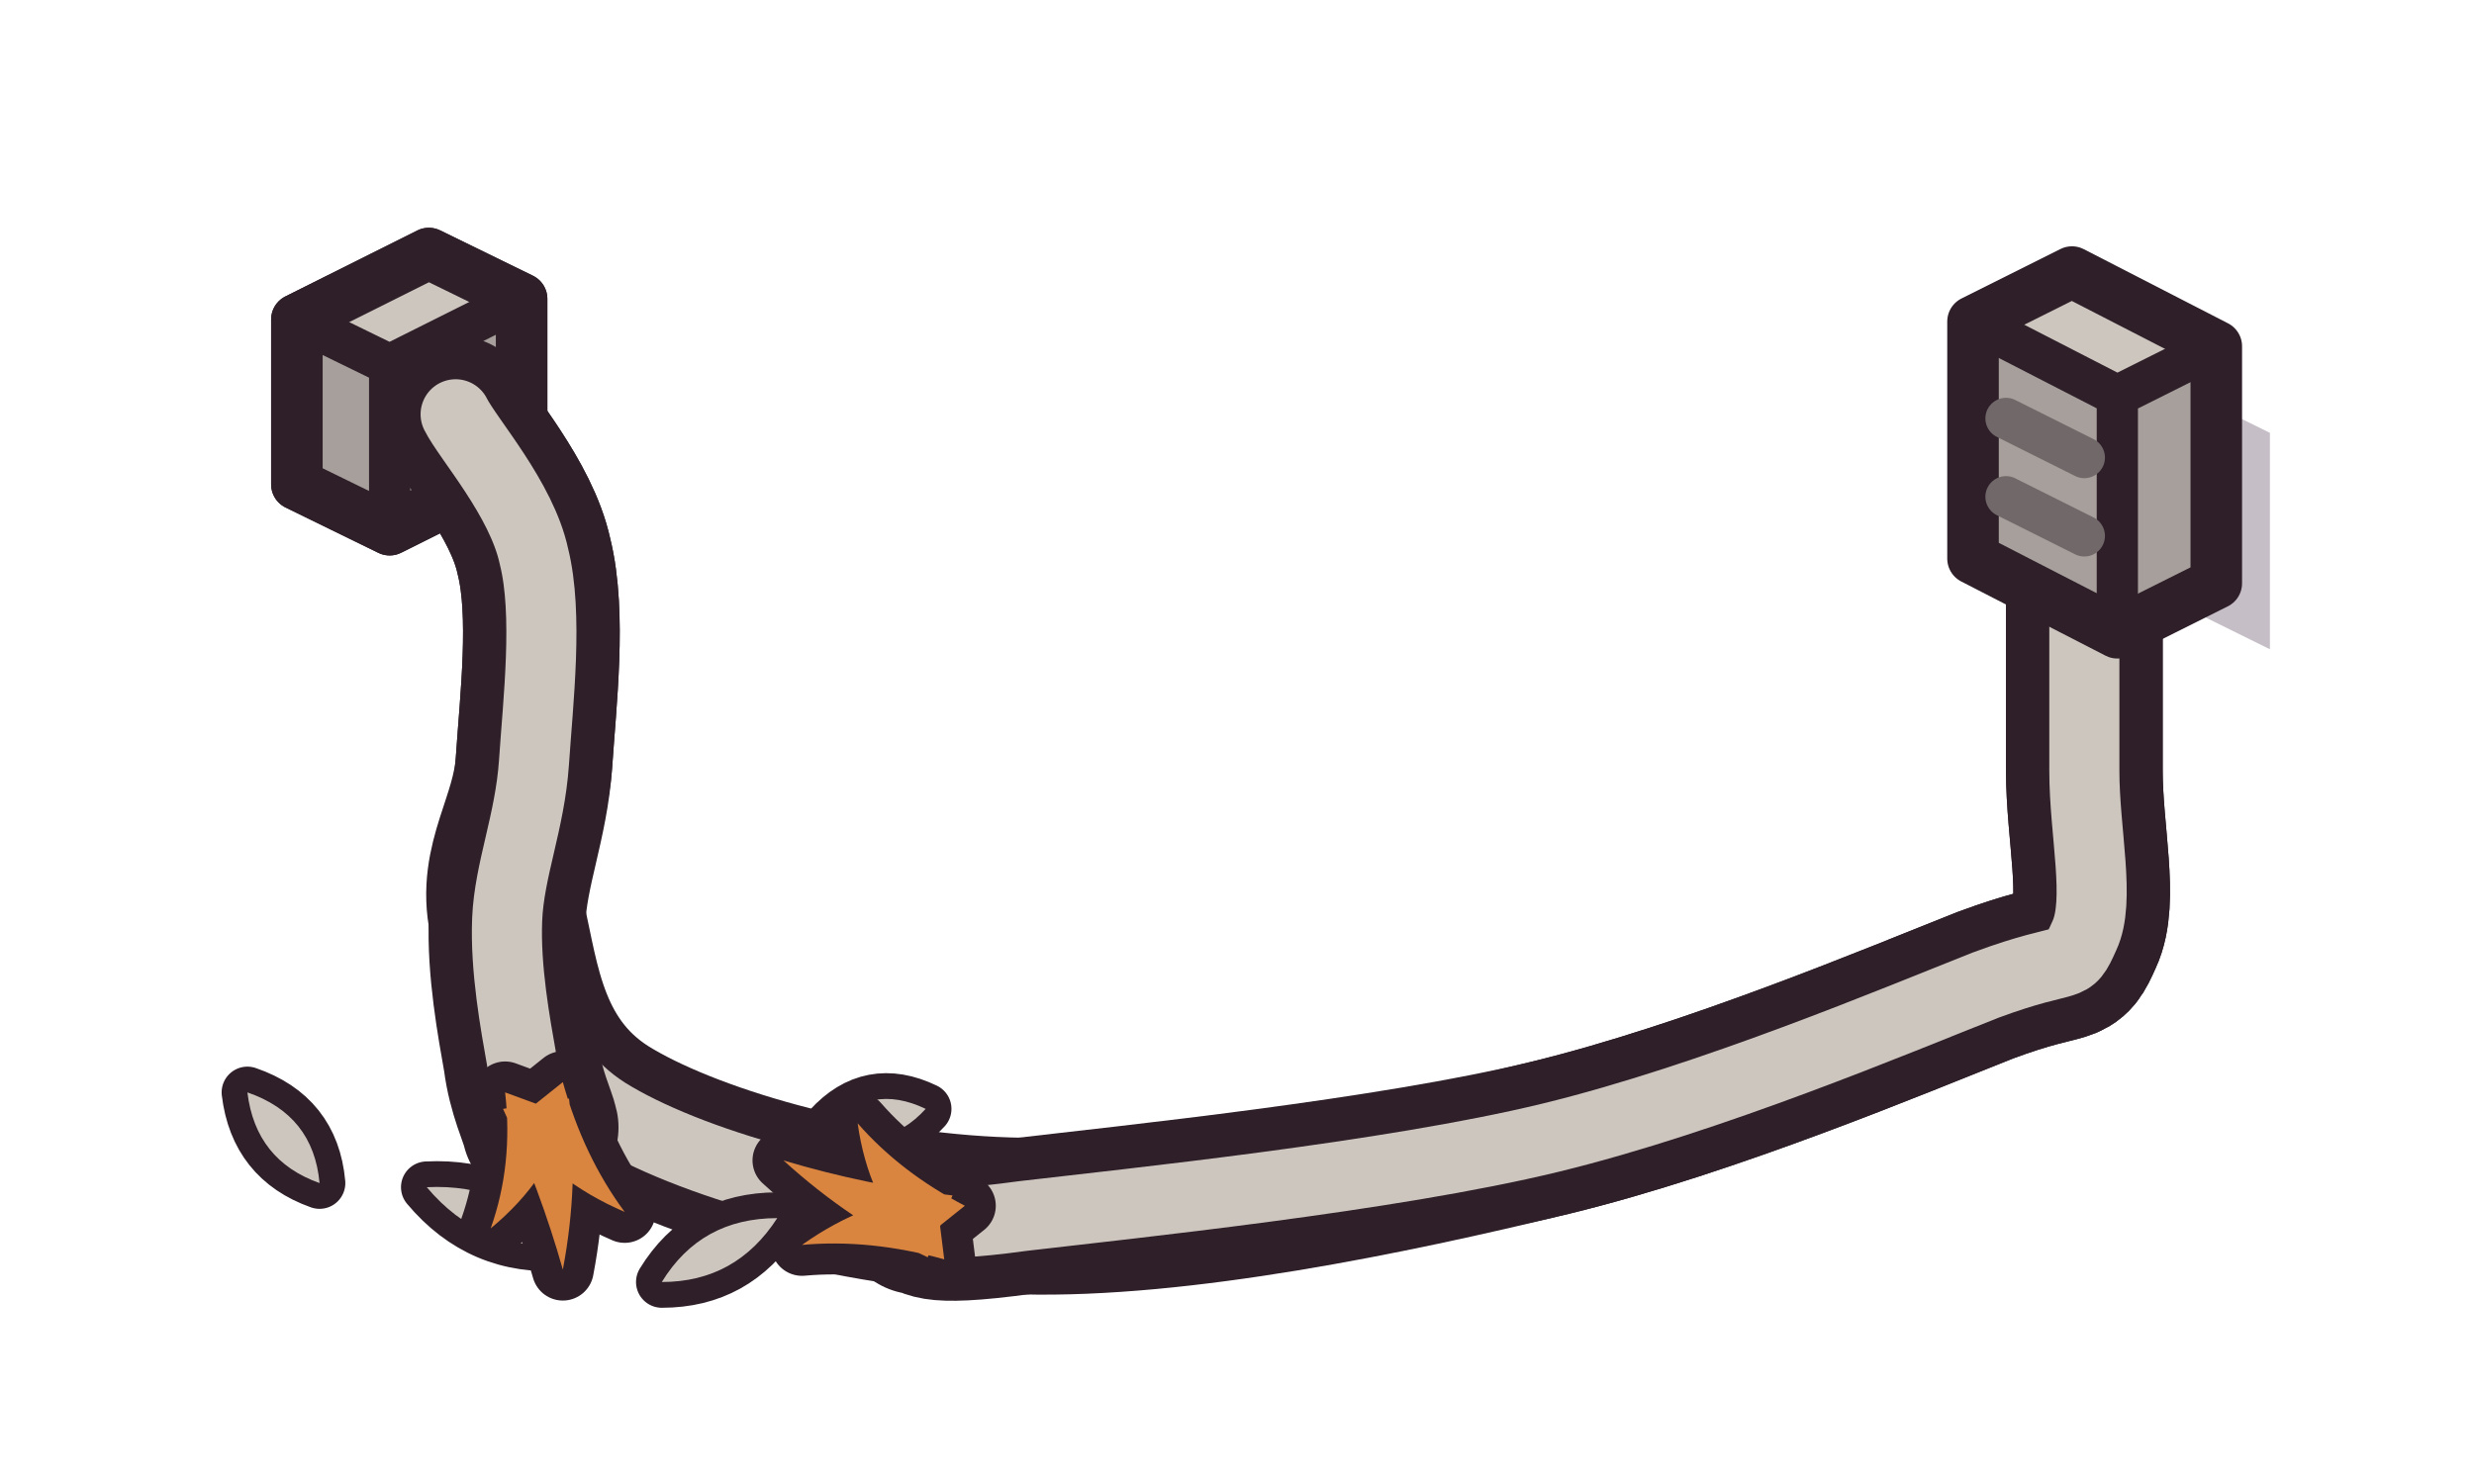
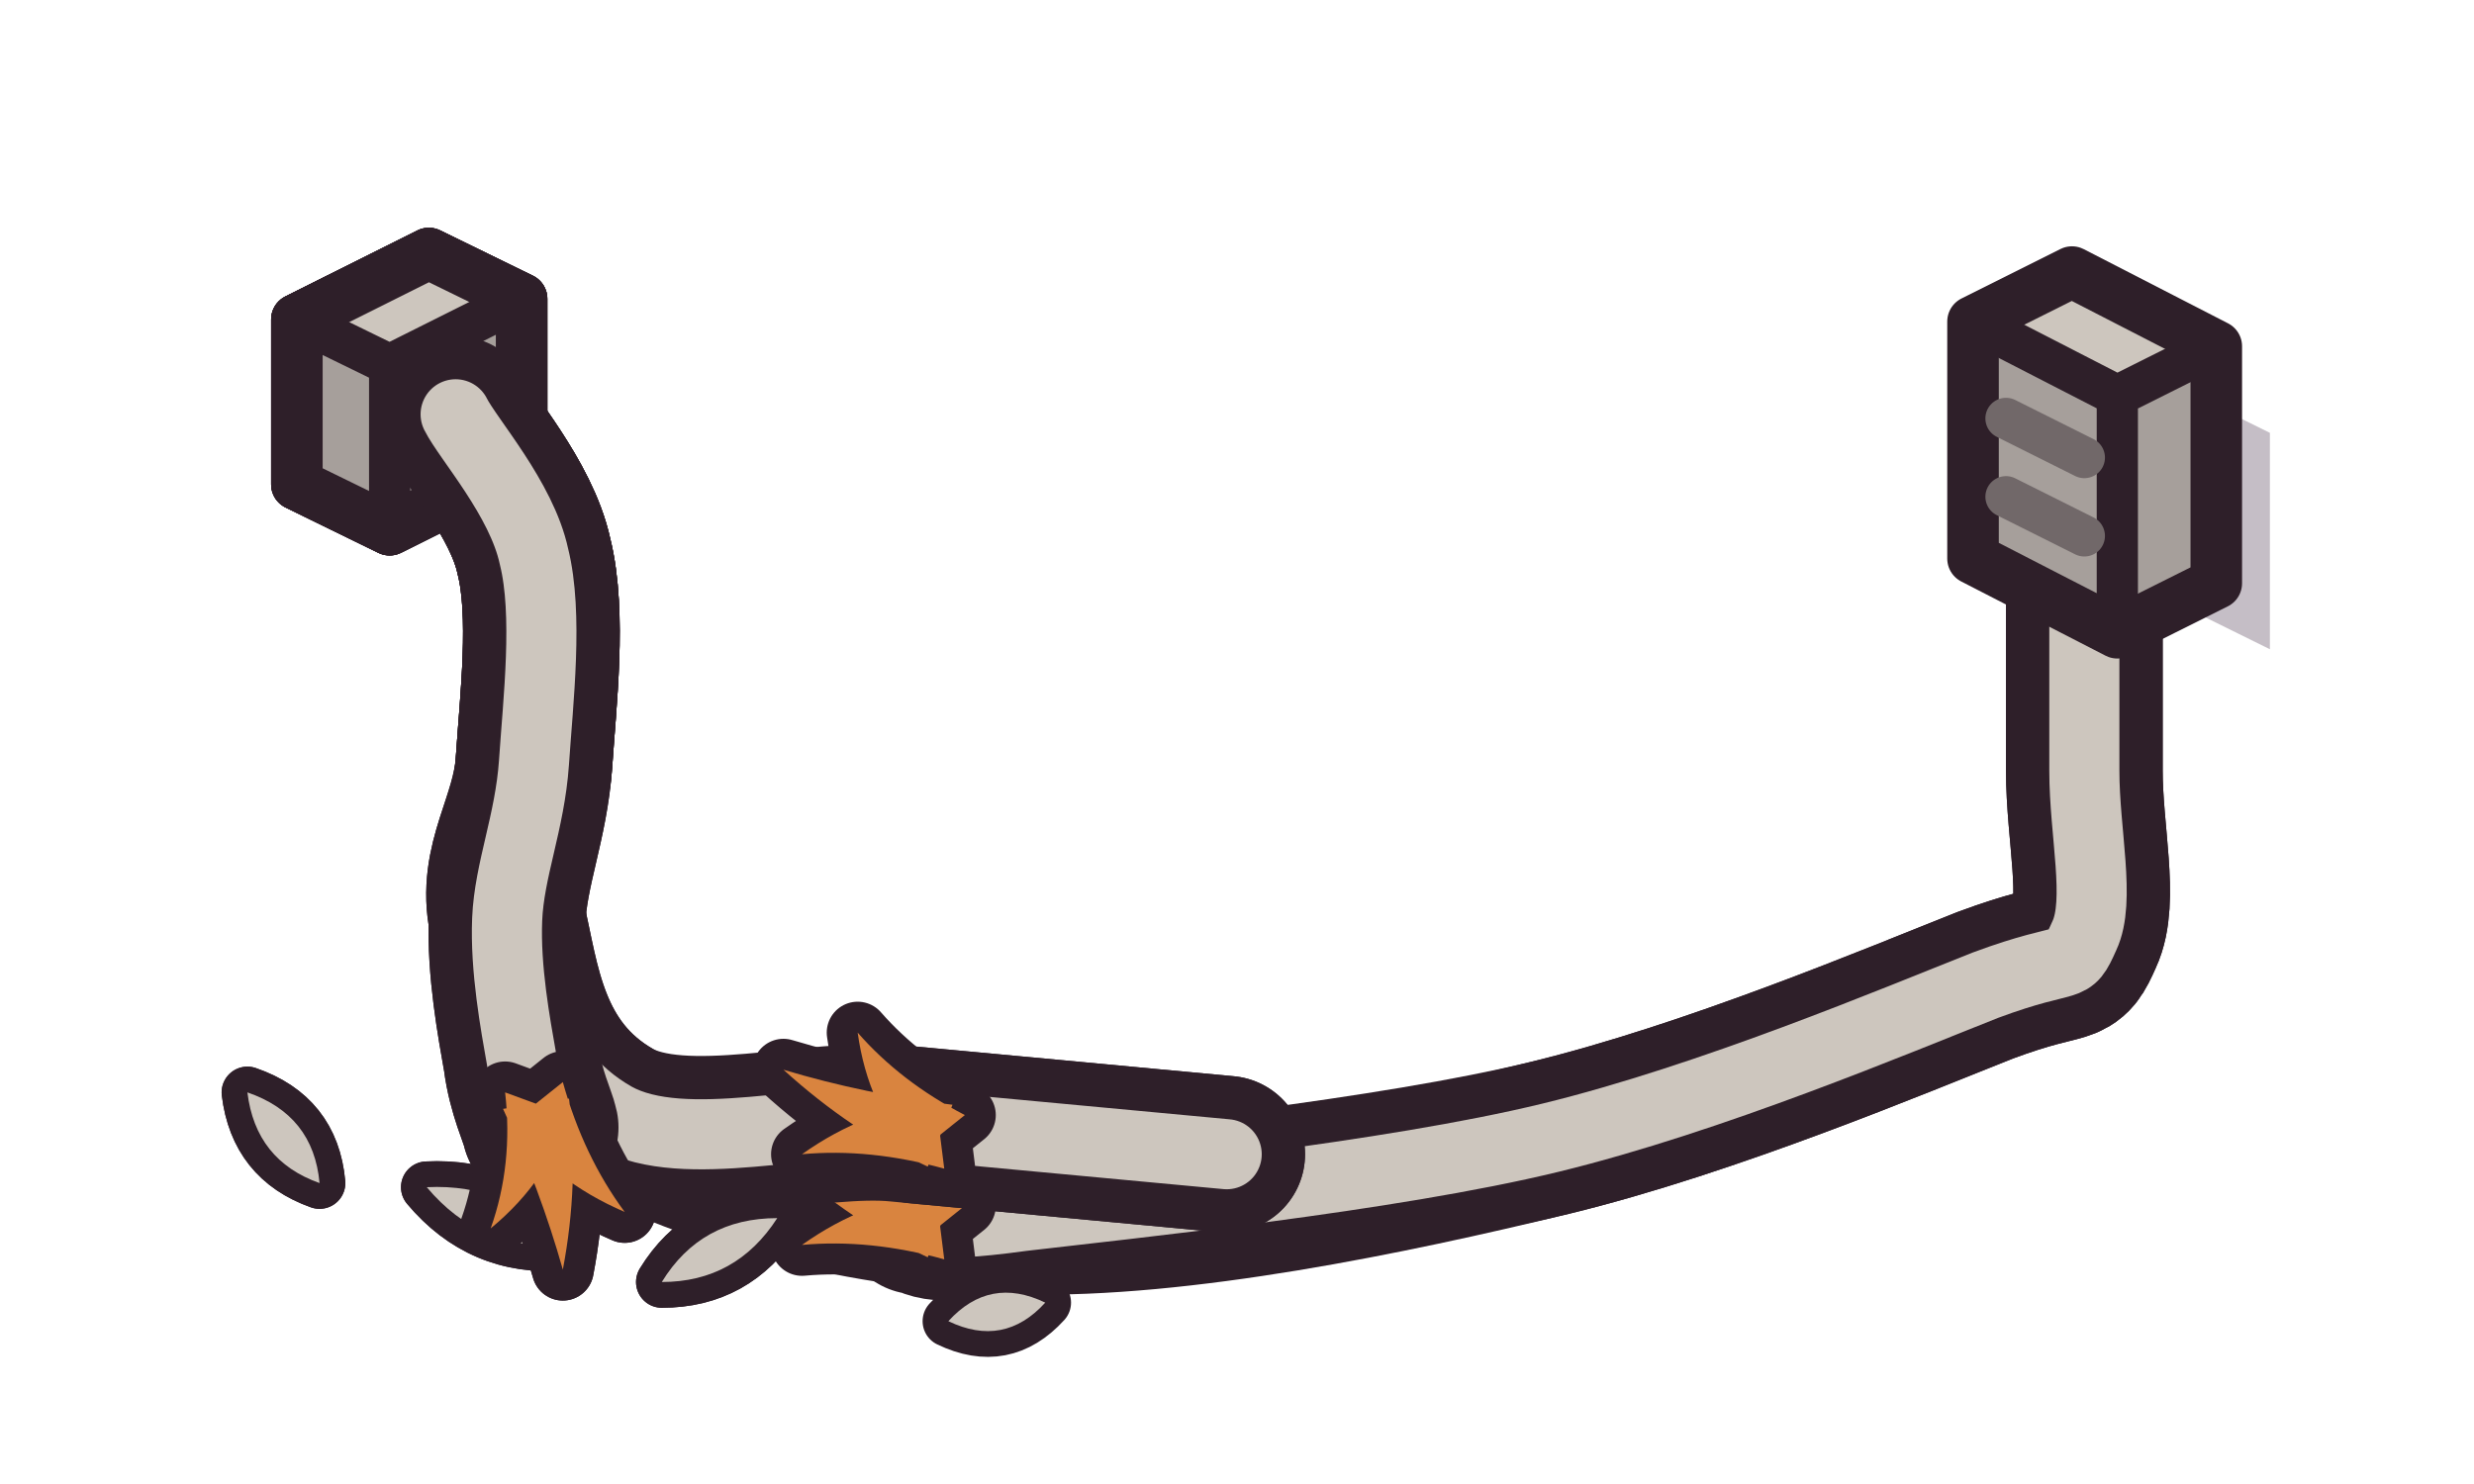
<svg xmlns="http://www.w3.org/2000/svg" viewBox="0 0 120 72" width="120" height="72">
  <g id="p-wire-whole" class="st-whole">
    <path d="M25.3 22.5L18.9 25.7L18.9 17.7L25.3 14.5ZM14.4 23.5L18.9 25.7L18.9 17.7L14.4 15.5Z" fill="#a69f9b" />
    <path d="M20.8 12.3L25.3 14.5L18.9 17.7L14.4 15.5Z" fill="#cdc6be" />
    <path d="M14.4 15.5L18.9 17.7L25.3 14.5M18.9 17.7L18.9 25.7" fill="none" stroke="#2e1f29" stroke-width="2" stroke-linecap="round" stroke-linejoin="round" />
    <path d="M14.4 23.5L14.4 15.5L20.8 12.3L25.3 14.5L25.3 22.5L18.9 25.7Z" fill="none" stroke="#2e1f29" stroke-width="2.5" stroke-linecap="round" stroke-linejoin="round" />
    <path d="M23.7 20.7L20.5 22.3M23.7 18L20.5 19.6" fill="none" stroke="#716869" stroke-width="2" stroke-linecap="round" stroke-linejoin="round" />
    <path d="M22.1 20.1C22.7 21.3 25.3 24.2 25.9 27C26.6 29.8 26.1 34 25.9 37C25.7 39.9 24 41.8 24.6 44.6C25.3 47.5 25.6 51.8 29.8 54.2C33.9 56.6 42 58.9 49.6 59C57.2 59.2 67.4 57.1 75.2 55.2C83 53.3 92 49.5 96.3 47.8C100.6 46.2 100.3 47.2 101.1 45.4C101.9 43.7 101.1 40.4 101.1 37.4C101.1 34.4 101.1 29.1 101.1 27.4" fill="none" stroke="#2e1f29" stroke-width="7.6" stroke-linecap="round" stroke-linejoin="round" />
    <path d="M22.1 20.1C22.7 21.3 25.3 24.2 25.9 27C26.6 29.8 26.1 34 25.9 37C25.7 39.9 24 41.8 24.6 44.6C25.3 47.5 25.6 51.8 29.8 54.2C33.9 56.6 42 58.9 49.6 59C57.2 59.2 67.4 57.1 75.2 55.2C83 53.3 92 49.5 96.3 47.8C100.6 46.2 100.3 47.2 101.1 45.4C101.9 43.7 101.1 40.4 101.1 37.4C101.1 34.4 101.1 29.1 101.1 27.4" fill="none" stroke="#cdc6be" stroke-width="3.4" stroke-linecap="round" stroke-linejoin="round" />
  </g>
  <g id="p-wire-chewed" class="st-chewed">
    <path d="M25.3 22.5L18.9 25.7L18.9 17.7L25.3 14.5ZM14.4 23.5L18.9 25.7L18.9 17.7L14.4 15.5Z" fill="#a69f9b" />
    <path d="M20.8 12.3L25.3 14.5L18.9 17.7L14.4 15.5Z" fill="#cdc6be" />
    <path d="M14.4 15.5L18.9 17.7L25.3 14.5M18.9 17.7L18.9 25.7" fill="none" stroke="#2e1f29" stroke-width="2" stroke-linecap="round" stroke-linejoin="round" />
    <path d="M14.4 23.5L14.4 15.5L20.8 12.3L25.3 14.5L25.3 22.5L18.9 25.7Z" fill="none" stroke="#2e1f29" stroke-width="2.5" stroke-linecap="round" stroke-linejoin="round" />
    <path d="M23.7 20.7L20.5 22.3M23.7 18L20.5 19.6" fill="none" stroke="#716869" stroke-width="2" stroke-linecap="round" stroke-linejoin="round" />
    <path d="M20.7 57.6Q23.3 60.7 27.3 60.4Q24.7 57.4 20.7 57.6ZM32.1 62.2Q35.7 62.2 37.7 59.1Q34 59.1 32.1 62.2ZM12 53Q12.4 56.3 15.5 57.4Q15.2 54.1 12 53ZM40.2 54.7Q42.9 56 44.9 53.8Q42.2 52.5 40.2 54.7Z" fill="none" stroke="#2e1f29" stroke-width="2.5" stroke-linecap="round" stroke-linejoin="round" />
    <path d="M20.7 57.6Q23.3 60.7 27.3 60.4Q24.7 57.4 20.7 57.6ZM32.1 62.2Q35.7 62.2 37.7 59.1Q34 59.1 32.1 62.2ZM12 53Q12.4 56.3 15.5 57.4Q15.2 54.1 12 53ZM40.2 54.7Q42.9 56 44.9 53.8Q42.2 52.5 40.2 54.7Z" fill="#cdc6be" />
    <path d="M22.1 20.1C22.7 21.3 25.3 24.2 25.9 27C26.6 29.8 26.1 34 25.9 37C25.7 39.9 24.7 42.2 24.6 44.6C24.5 47 25 49.7 25.3 51.4C25.5 53 26.1 54.2 26.2 54.7" fill="none" stroke="#2e1f29" stroke-width="7.6" stroke-linecap="round" stroke-linejoin="round" />
    <path d="M22.1 20.1C22.7 21.3 25.3 24.2 25.9 27C26.6 29.8 26.1 34 25.9 37C25.7 39.9 24.7 42.2 24.6 44.6C24.5 47 25 49.7 25.3 51.4C25.5 53 26.1 54.2 26.2 54.7" fill="none" stroke="#cdc6be" stroke-width="3.4" stroke-linecap="round" stroke-linejoin="round" />
    <path d="M44.5 59C45.3 59 44.5 59.7 49.6 59C54.7 58.4 67.4 57.1 75.2 55.2C83 53.3 92 49.5 96.3 47.8C100.6 46.2 100.3 47.2 101.1 45.4C101.9 43.7 101.1 40.4 101.1 37.4C101.1 34.4 101.1 29.1 101.1 27.4" fill="none" stroke="#2e1f29" stroke-width="7.6" stroke-linecap="round" stroke-linejoin="round" />
    <path d="M44.5 59C45.3 59 44.5 59.7 49.6 59C54.7 58.4 67.4 57.1 75.2 55.2C83 53.3 92 49.5 96.3 47.8C100.6 46.2 100.3 47.2 101.1 45.4C101.9 43.7 101.1 40.4 101.1 37.4C101.1 34.4 101.1 29.1 101.1 27.4" fill="none" stroke="#cdc6be" stroke-width="3.4" stroke-linecap="round" stroke-linejoin="round" />
    <path d="M24.8 54.5Q26.8 57.3 30.3 58.8Q28.3 56.1 27.3 52.5ZM24.4 53.8Q26.2 57.7 27.3 61.6Q28.1 57.4 27.6 53.3ZM24.5 53Q24.9 56.5 23.8 59.6Q26.7 57.2 27.5 54.1Z" fill="none" stroke="#2e1f29" stroke-width="3" stroke-linecap="round" stroke-linejoin="round" />
    <path d="M24.8 54.5Q26.8 57.3 30.3 58.8Q28.3 56.1 27.3 52.5ZM24.4 53.8Q26.2 57.7 27.3 61.6Q28.1 57.4 27.6 53.3ZM24.5 53Q24.9 56.5 23.8 59.6Q26.7 57.2 27.5 54.1Z" fill="#d9843f" />
    <path d="M45.4 57.9Q42 58.2 38.9 60.4Q42.2 60.1 45.8 61.1ZM46.2 58Q42 57.5 38 56.3Q41.3 59.3 45 61ZM46.8 58.5Q43.7 56.9 41.6 54.5Q42.1 58.1 44.3 60.5Z" fill="none" stroke="#2e1f29" stroke-width="3" stroke-linecap="round" stroke-linejoin="round" />
    <path d="M45.4 57.9Q42 58.2 38.9 60.4Q42.2 60.1 45.8 61.1ZM46.2 58Q42 57.5 38 56.3Q41.3 59.3 45 61ZM46.8 58.5Q43.7 56.9 41.6 54.5Q42.1 58.1 44.3 60.5Z" fill="#d9843f" />
  </g>
-   <g id="p-plug">
+   <g id="p-wire-station" class="st-station">
+     <path d="M25.3 22.5L18.9 25.7L18.9 17.7L25.3 14.5ZM14.4 23.5L18.9 25.7L18.9 17.7L14.4 15.5Z" fill="#a69f9b" />
+     <path d="M20.8 12.3L25.3 14.5L18.9 17.7L14.4 15.5Z" fill="#cdc6be" />
+     <path d="M14.4 15.5L18.9 17.7L25.3 14.5M18.9 17.7L18.9 25.7" fill="none" stroke="#2e1f29" stroke-width="2" stroke-linecap="round" stroke-linejoin="round" />
+     <path d="M14.4 23.5L14.4 15.5L20.8 12.3L25.3 14.5L25.3 22.5L18.9 25.7Z" fill="none" stroke="#2e1f29" stroke-width="2.5" stroke-linecap="round" stroke-linejoin="round" />
+     <path d="M23.7 20.7L20.5 22.3M23.7 18L20.5 19.6" fill="none" stroke="#716869" stroke-width="2" stroke-linecap="round" stroke-linejoin="round" />
+     <path d="M22.1 20.1C22.7 21.3 25.3 24.2 25.9 27C26.6 29.8 26.1 34 25.9 37C25.7 39.9 24 41.8 24.6 44.6C25.3 47.5 25.6 51.8 29.8 54.2C33.2 56.1 39.6 54.1 43.57 54.51L59.5 56" fill="none" stroke="#2e1f29" stroke-width="7.6" stroke-linecap="round" stroke-linejoin="round" />
+     <path d="M22.1 20.1C22.7 21.3 25.3 24.2 25.9 27C26.6 29.8 26.1 34 25.9 37C25.7 39.9 24 41.8 24.6 44.6C25.3 47.5 25.6 51.8 29.8 54.2C33.2 56.1 39.6 54.1 43.57 54.51L59.5 56" fill="none" stroke="#cdc6be" stroke-width="3.4" stroke-linecap="round" stroke-linejoin="round" />
+   </g>
+   <g id="p-wire-station-chewed" class="st-station-chewed">
+     <path d="M25.3 22.5L18.9 25.7L18.9 17.7L25.3 14.5ZM14.4 23.5L18.9 25.7L18.9 17.7L14.4 15.5Z" fill="#a69f9b" />
+     <path d="M20.8 12.3L25.3 14.5L18.9 17.7L14.4 15.5Z" fill="#cdc6be" />
+     <path d="M14.4 15.5L18.9 17.7L25.3 14.5M18.9 17.7L18.9 25.7" fill="none" stroke="#2e1f29" stroke-width="2" stroke-linecap="round" stroke-linejoin="round" />
+     <path d="M14.4 23.5L14.4 15.5L20.8 12.3L25.3 14.5L25.3 22.5L18.9 25.7Z" fill="none" stroke="#2e1f29" stroke-width="2.5" stroke-linecap="round" stroke-linejoin="round" />
+     <path d="M23.7 20.7L20.5 22.3M23.7 18L20.5 19.6" fill="none" stroke="#716869" stroke-width="2" stroke-linecap="round" stroke-linejoin="round" />
+     <path d="M20.7 57.6Q23.3 60.7 27.3 60.4Q24.7 57.4 20.7 57.6ZM32.1 62.2Q35.7 62.2 37.7 59.1Q34 59.1 32.1 62.2ZM12 53Q12.4 56.3 15.5 57.4Q15.2 54.1 12 53ZM46 64.1Q48.7 65.4 50.7 63.2Q48 61.9 46 64.1Z" fill="none" stroke="#2e1f29" stroke-width="2.5" stroke-linecap="round" stroke-linejoin="round" />
+     <path d="M20.7 57.6Q23.3 60.7 27.3 60.4Q24.7 57.4 20.7 57.6ZM32.1 62.2Q35.7 62.2 37.7 59.1Q34 59.1 32.1 62.2ZM12 53Q12.4 56.3 15.5 57.4Q15.2 54.1 12 53ZM46 64.1Q48.7 65.4 50.7 63.2Q48 61.9 46 64.1Z" fill="#cdc6be" />
+     <path d="M22.1 20.1C22.7 21.3 25.3 24.2 25.9 27C26.6 29.8 26.1 34 25.9 37C25.7 39.9 24.7 42.2 24.6 44.6C24.5 47 25 49.7 25.3 51.4C25.5 53 26.1 54.2 26.2 54.7" fill="none" stroke="#2e1f29" stroke-width="7.6" stroke-linecap="round" stroke-linejoin="round" />
+     <path d="M22.1 20.1C22.7 21.3 25.3 24.2 25.9 27C26.6 29.8 26.1 34 25.9 37C25.7 39.9 24.7 42.2 24.6 44.6C24.5 47 25 49.7 25.3 51.4C25.5 53 26.1 54.2 26.2 54.7" fill="none" stroke="#cdc6be" stroke-width="3.4" stroke-linecap="round" stroke-linejoin="round" />
+     <path d="M44.5 54.6L59.5 56" fill="none" stroke="#2e1f29" stroke-width="7.6" stroke-linecap="round" stroke-linejoin="round" />
+     <path d="M44.5 54.6L59.5 56" fill="none" stroke="#cdc6be" stroke-width="3.4" stroke-linecap="round" stroke-linejoin="round" />
+     <path d="M24.8 54.5Q26.8 57.3 30.3 58.8Q28.3 56.1 27.3 52.5ZM24.4 53.8Q26.2 57.7 27.3 61.6Q28.1 57.4 27.6 53.3ZM24.5 53Q24.9 56.5 23.8 59.6Q26.7 57.2 27.5 54.1Z" fill="none" stroke="#2e1f29" stroke-width="3" stroke-linecap="round" stroke-linejoin="round" />
+     <path d="M24.8 54.5Q26.8 57.3 30.3 58.8Q28.3 56.1 27.3 52.5ZM24.4 53.8Q26.2 57.7 27.3 61.6Q28.1 57.4 27.6 53.3ZM24.5 53Q24.9 56.5 23.8 59.6Q26.7 57.2 27.5 54.1Z" fill="#d9843f" />
+     <path d="M45.4 53.5Q42 53.8 38.9 56Q42.2 55.7 45.8 56.7ZM46.2 53.6Q42 53.1 38 51.9Q41.3 54.9 45 56.6ZM46.8 54.1Q43.7 52.5 41.6 50.1Q42.1 53.7 44.3 56.1Z" fill="none" stroke="#2e1f29" stroke-width="3" stroke-linecap="round" stroke-linejoin="round" />
+     <path d="M45.4 53.5Q42 53.8 38.9 56Q42.2 55.7 45.8 56.7ZM46.2 53.6Q42 53.1 38 51.9Q41.3 54.9 45 56.6ZM46.8 54.1Q43.7 52.5 41.6 50.1Q42.1 53.7 44.3 56.1Z" fill="#d9843f" />
+   </g>
+   <g id="p-plug" class="st-whole st-chewed">
    <path d="M101.8 27.4L110.1 31.5L110.1 21L101.8 16.9Z" fill="#3f2541" fill-opacity="0.3" />
    <path d="M107.5 28.3L102.7 30.7L102.7 19.2L107.5 16.8ZM95.7 27.1L102.7 30.7L102.7 19.2L95.7 15.6Z" fill="#a69f9b" />
    <path d="M100.5 13.2L107.5 16.8L102.7 19.2L95.7 15.6Z" fill="#cdc6be" />
    <path d="M95.7 15.6L102.7 19.2L107.5 16.8M102.7 19.2L102.7 30.7" fill="none" stroke="#2e1f29" stroke-width="2" stroke-linecap="round" stroke-linejoin="round" />
    <path d="M95.7 27.1L95.7 15.6L100.5 13.2L107.5 16.8L107.5 28.3L102.7 30.7Z" fill="none" stroke="#2e1f29" stroke-width="2.5" stroke-linecap="round" stroke-linejoin="round" />
    <path d="M97.3 24.1L101.1 26M97.3 20.3L101.1 22.2" fill="none" stroke="#716869" stroke-width="2" stroke-linecap="round" stroke-linejoin="round" />
  </g>
</svg>
